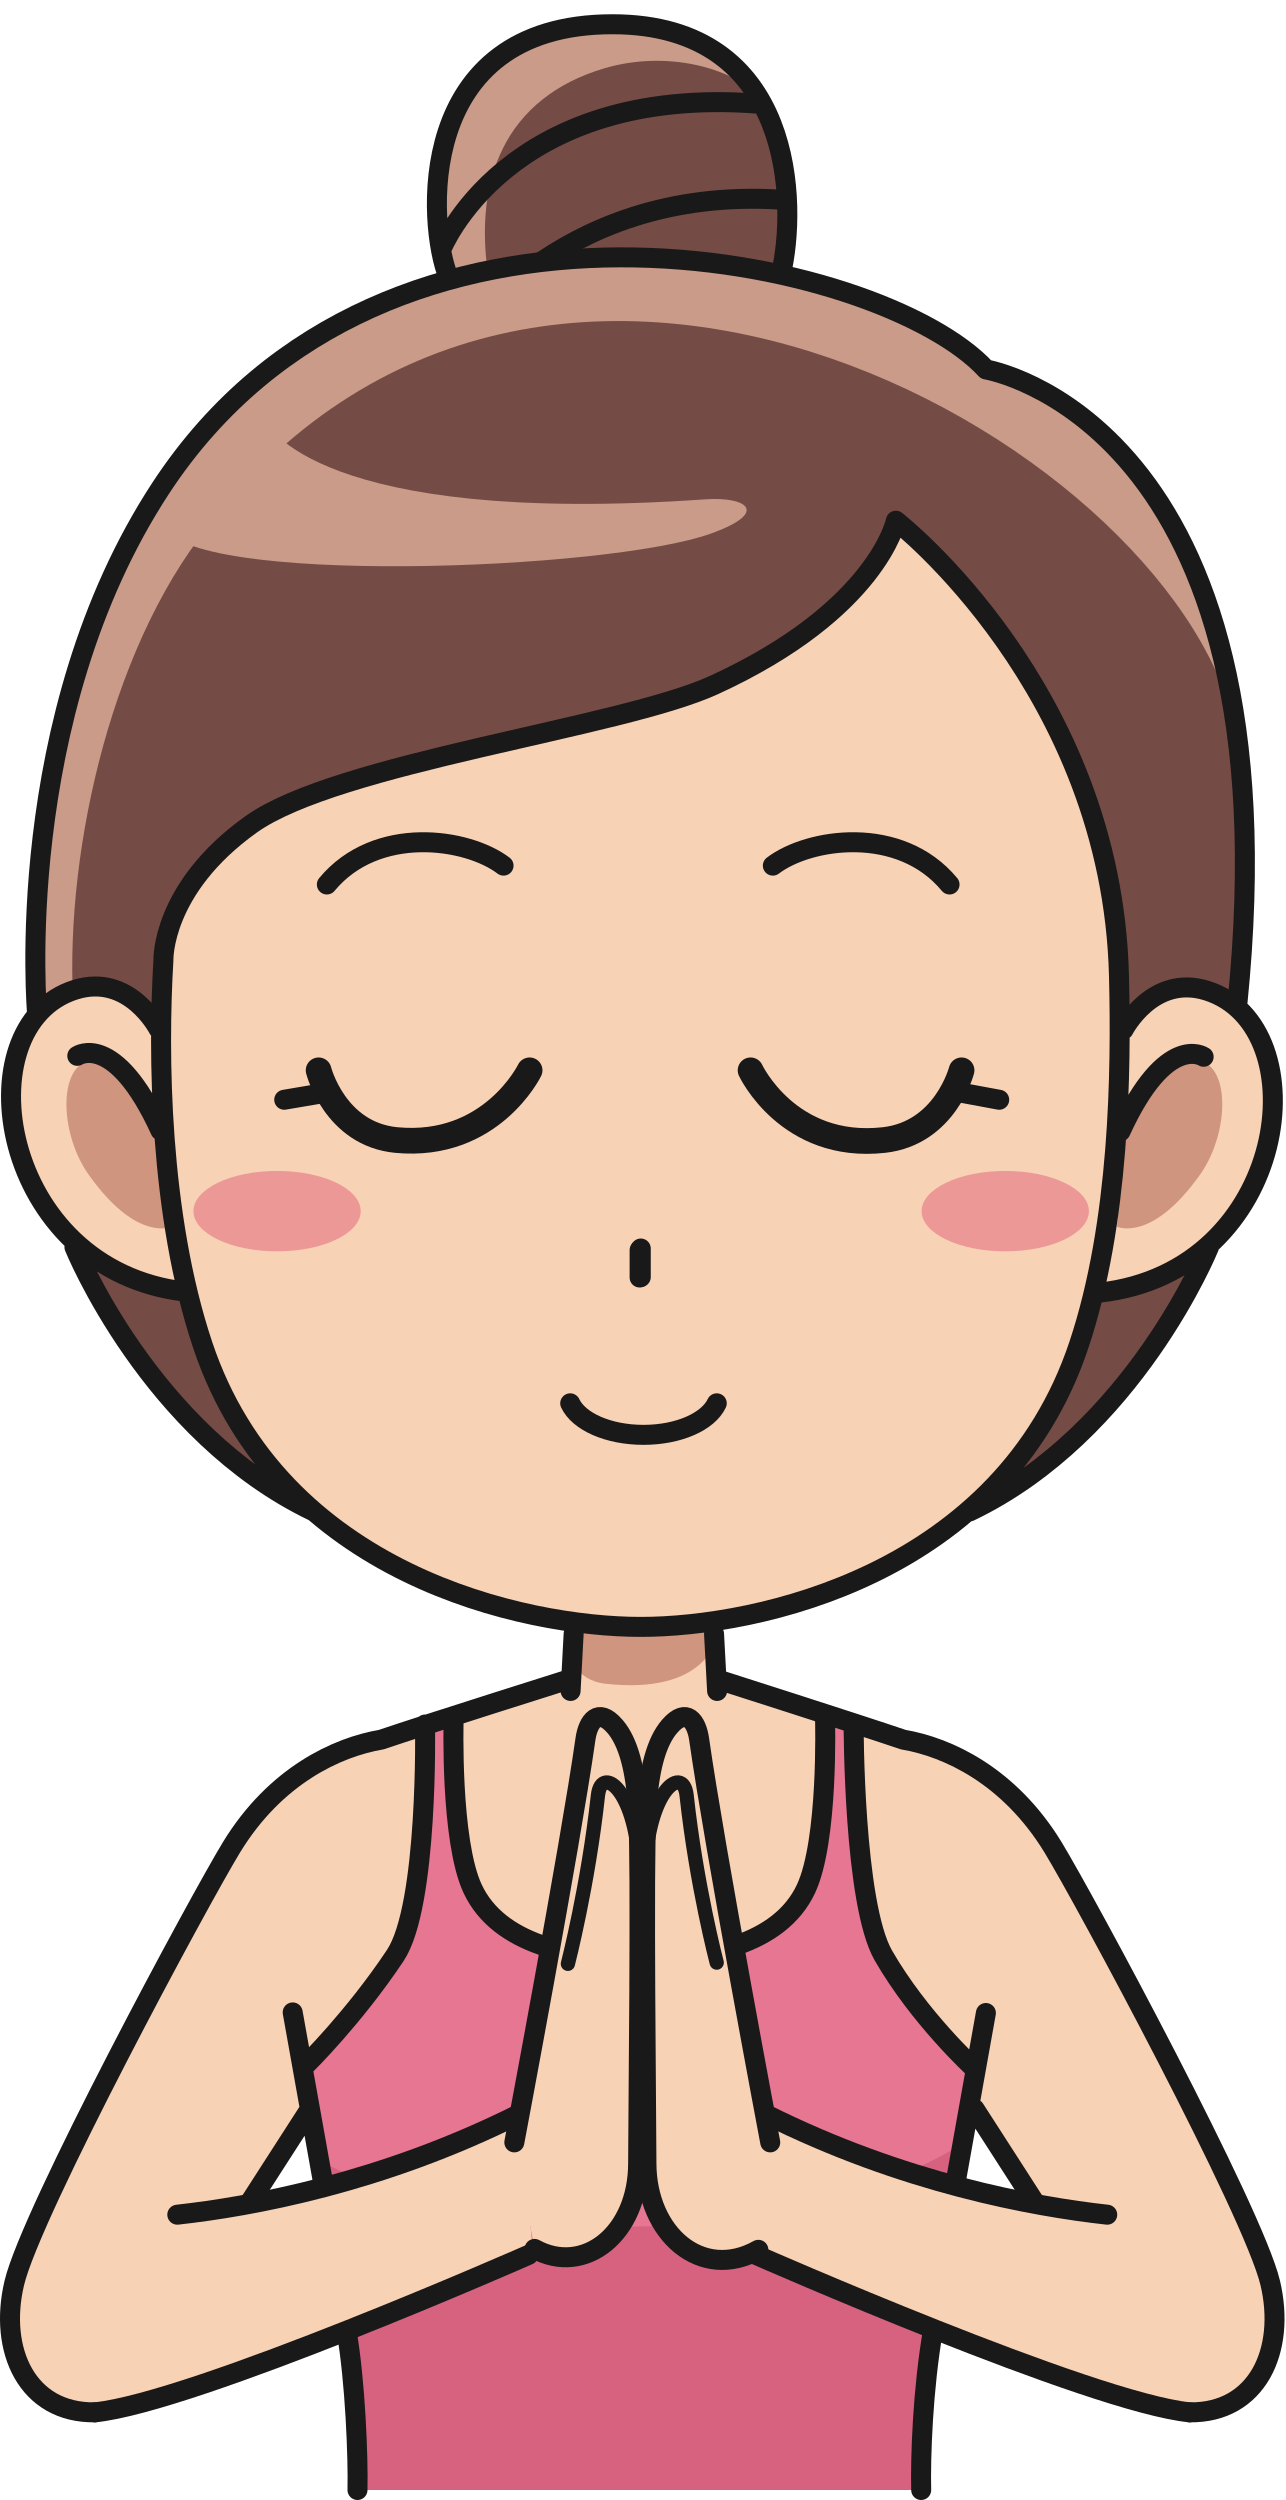
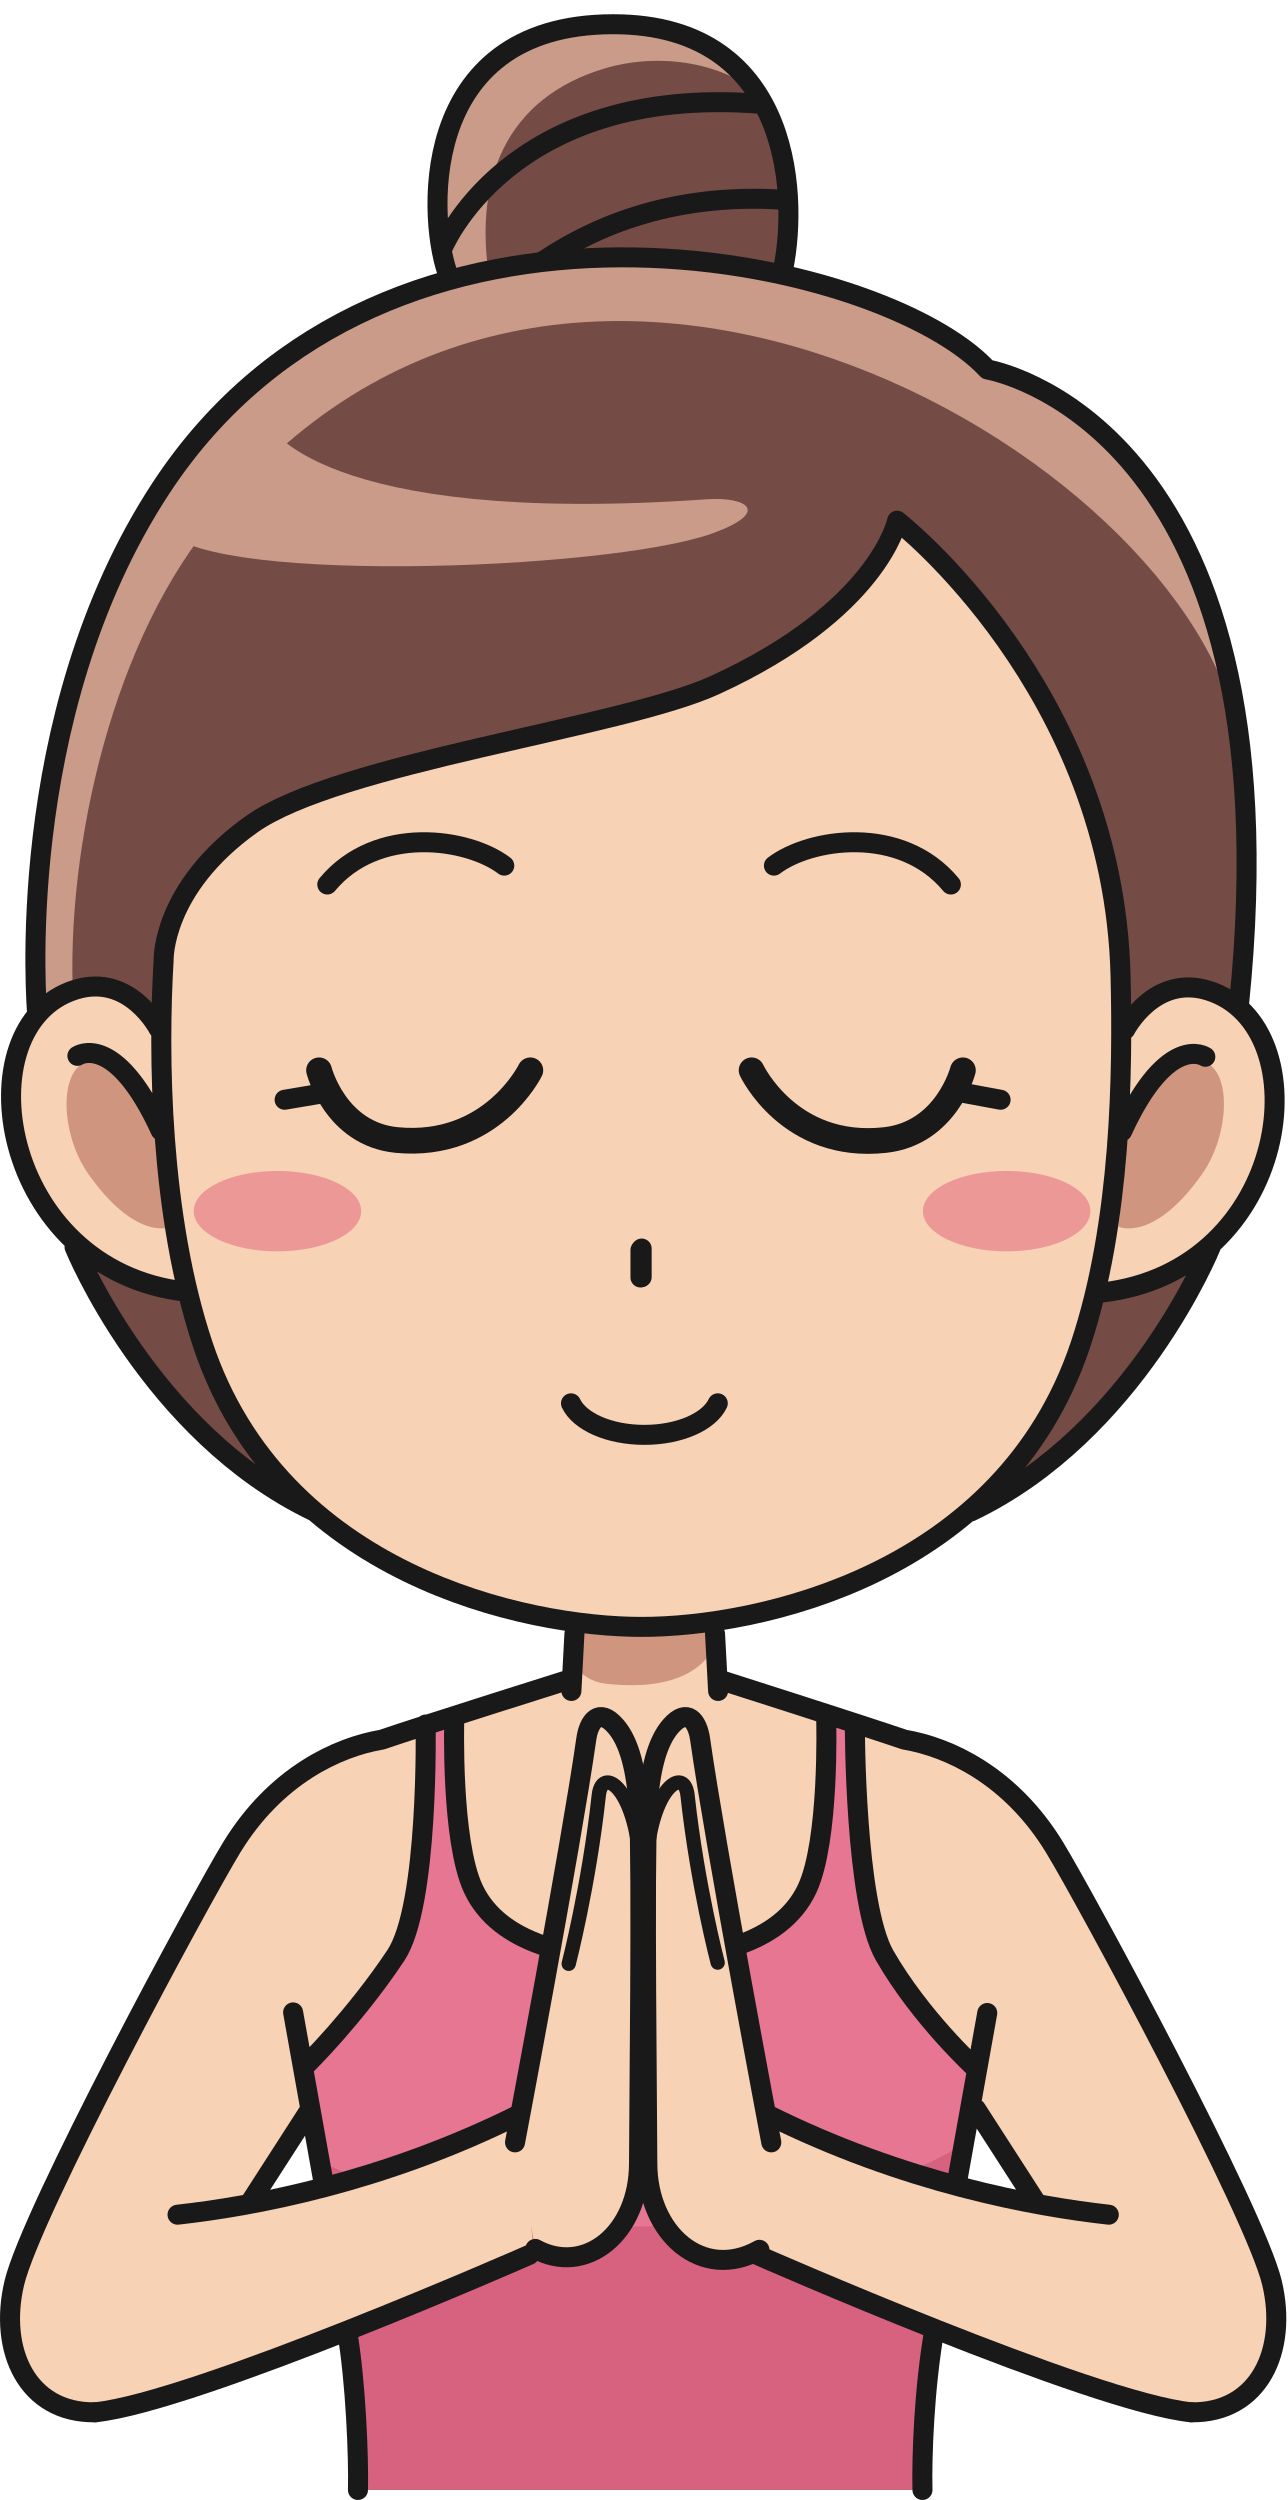
- <svg xmlns="http://www.w3.org/2000/svg" version="1.1" x="0" y="0" width="360" height="700" viewBox="0, 0, 360, 700">
-   <g id="Layer_1">
-     <path d="M218.624,76.888 C223.28,57.544 222.724,6.788 171.484,6.788 C115.46,6.788 119.796,63.48 125.512,77.436" fill="#744C45" />
-     <path d="M168.98,19.2 C186.936,13.804 205.24,19.264 212.124,26.808 C205.028,15.368 192.536,6.788 171.484,6.788 C123.068,6.788 119.412,53.664 124.436,76.596 C124.38,76.828 137.648,81.86 137.648,82.532 C130.98,49.868 142.196,27.24 168.98,19.2" fill="#C99B88" />
-     <g>
-       <path d="M218.624,76.888 C223.28,57.544 222.724,6.788 171.484,6.788 C115.46,6.788 119.796,63.48 125.512,77.436 M123.528,69.936 C123.528,69.936 141.768,23.568 212.428,29.048 M127.172,97.272 C127.172,97.272 154.984,51.812 218.768,55.916" fill-opacity="0" stroke="#1A1919" stroke-width="5.6" stroke-linecap="round" stroke-linejoin="round" />
-       <path d="M201.584,470.076 C201.584,470.076 246.46,486.036 258.128,488.28 C269.8,490.528 285.696,498.772 296.504,517.2 C305.004,531.7 352.344,625.032 356.344,641.532 C360.344,658.032 351.844,673.7 332.344,675.2 L294.004,620.7 L271.512,590.508 C271.512,590.508 265.296,613.544 262.076,638.976 C258.84,664.572 258.608,692.572 257.86,697.2 L100.168,697.2 C100.168,684.888 100.372,633.028 88.312,599.072 L85.012,593.2 L67.344,620.7 L31.012,675.868 C10.012,674.868 -0.656,656.368 3.344,639.868 C7.344,623.368 56.344,531.7 64.844,517.2 C75.648,498.772 91.548,490.528 103.22,488.28 C114.888,486.036 159.764,470.076 159.764,470.076 L160.196,460.136 L199.12,459.172 L201.584,470.076" fill="#F8D2B5" />
-       <path d="M275.428,102.12 C247.756,72.452 114.256,44.272 49.344,130.532 C3.096,191.992 9.536,281.164 9.536,281.164 L23.344,350.796 C23.344,350.796 31.844,396.7 102.844,432.2 L262.844,429.7 C262.844,429.7 325.344,396.2 337.064,353.844 L337.572,353.584 L346.744,278.708 C367.092,125.452 275.428,102.12 275.428,102.12" fill="#744C45" />
-     </g>
-     <path d="M160.716,440.024 L200.032,440.024 L200.36,459.148 C200.36,459.148 197.456,474.472 169.676,471.468 C160.428,470.468 159.464,462.648 159.464,462.648 L160.716,440.024" fill="#CF957E" />
-     <g>
-       <path d="M55.676,150.796 C152.344,20.796 333.68,127.46 346.344,206.796 C335.012,116.796 275.76,102.452 275.76,102.452 C249.76,78.12 116.576,33.2 47.676,133.532 C4.14,196.94 9.536,281.164 9.536,281.164 C9.536,281.164 21.348,287.212 21.012,287.46 C17.012,247.46 28.28,187.648 55.676,150.796" fill="#C99B88" />
-       <path d="M44.348,288.04 C44.348,288.04 36.272,272.364 21.072,277.112 C-10.628,287.02 -0.464,355.732 51.92,361.664" fill="#F8D2B5" />
-       <path d="M314.616,288.304 C314.616,288.304 322.692,272.624 337.892,277.376 C369.592,287.28 361.172,356 307.968,361.928" fill="#F8D2B5" />
-     </g>
-     <path d="M313.316,273.24 C313.964,299.808 313.576,342.188 302.084,376.592 C280.584,440.944 211.984,455.532 179.416,455.532 C146.848,455.532 78.248,440.944 56.748,376.592 C44.6,340.232 44.184,294.928 45.756,268.86 C45.756,268.86 45.1,248.796 70.344,230.796 C94.568,213.524 173.732,203.82 199.932,191.796 C245.696,170.796 250.844,145.796 250.844,145.796 C250.844,145.796 311.344,192.796 313.316,273.24" fill="#F8D2B5" />
-     <path d="M100.996,339.12 C100.996,345.336 90.512,350.38 77.58,350.38 C64.648,350.38 54.16,345.336 54.16,339.12 C54.16,332.9 64.648,327.86 77.58,327.86 C90.512,327.86 100.996,332.9 100.996,339.12" fill="#EC9896" />
-     <path d="M304.896,339.12 C304.896,345.336 294.408,350.38 281.476,350.38 C268.536,350.38 258.052,345.336 258.052,339.12 C258.052,332.9 268.536,327.86 281.476,327.86 C294.408,327.86 304.896,332.9 304.896,339.12" fill="#EC9896" />
-     <path d="M48.084,343.46 L45.748,316.46 C45.748,316.46 39.176,299.72 29.084,297.128 C16.084,293.796 15.82,316.164 24.748,328.796 C38.412,348.128 48.084,343.46 48.084,343.46" fill="#CF957E" />
-     <path d="M312.748,343.46 L315.084,316.46 C315.084,316.46 321.656,299.72 331.748,297.128 C344.748,293.796 345.012,316.164 336.084,328.796 C322.42,348.128 312.748,343.46 312.748,343.46" fill="#CF957E" />
-     <path d="M100.168,697.2 C100.168,697.2 98.828,657.164 97.116,639.788 C95.4,622.412 86.78,589.7 86.78,589.7 L85.844,577.948 C85.844,577.948 101.676,561.868 110.676,547.532 C119.628,533.28 119.012,482.868 119.012,482.868 L127.012,481.532 C127.012,481.532 126.024,515.364 132.344,528.868 C139.676,544.532 160.344,548.532 179.012,548.532 C197.68,548.532 218.344,544.532 225.68,528.868 C232,515.364 231.016,481.532 231.016,481.532 L239.016,482.868 C239.016,482.868 238.4,533.28 247.344,547.532 C256.344,561.868 272.532,583.3 272.532,583.3 C272.532,583.3 263.956,620.224 262.076,638.976 C260.196,657.728 257.86,697.2 257.86,697.2 L100.168,697.2" fill="#E67692" />
-     <path d="M239.004,485.024 C239.004,483.644 239.016,482.868 239.016,482.868 L231.016,481.532 C231.016,481.532 231.028,481.972 231.04,482.644 C233.756,483.384 236.404,484.184 239.004,485.024" fill="#D66280" />
-     <path d="M175.092,623.452 C142.884,623.452 113.436,616.768 90.724,605.728 C93.24,616.504 96.184,630.384 97.116,639.788 C98.828,657.164 100.168,697.2 100.168,697.2 L257.86,697.2 C257.86,697.2 260.196,657.728 262.076,638.976 C263.108,628.672 266.16,612.904 268.7,600.768 C245.052,614.744 211.868,623.452 175.092,623.452" fill="#D66280" />
-     <path d="M45.692,146.984 C51.436,164.08 170.192,159.936 199.32,149.312 C215.576,143.384 209.02,139.008 197.504,139.812 C88.52,147.436 74.872,118.544 74.872,118.544 L45.692,146.984" fill="#C99B88" />
-     <path d="M44.348,288.04 C44.348,288.04 36.272,272.364 21.072,277.112 C-10.628,287.02 -0.464,355.732 51.92,361.664 M21.64,295.64 C21.64,295.64 32.092,288.516 44.916,316.54 M313.316,273.24 C313.964,299.808 313.576,342.188 302.084,376.592 C280.584,440.944 211.984,455.532 179.416,455.532 C146.848,455.532 78.248,440.944 56.748,376.592 C44.6,340.232 44.184,294.928 45.756,268.86 C45.756,268.86 45.1,248.796 70.344,230.796 C94.568,213.524 173.732,203.82 199.932,191.796 C245.696,170.796 250.844,145.796 250.844,145.796 C250.844,145.796 311.344,192.796 313.316,273.24 z M314.616,288.304 C314.616,288.304 322.692,272.624 337.892,277.376 C369.592,287.28 361.172,356 307.968,361.928 M337.02,295.9 C337.02,295.9 326.576,288.776 313.748,316.804 M179.416,357.584 L179.416,349.584 M10.412,284.204 C10.412,284.204 2.884,200.832 45.1,136.532 C108.344,40.2 247.092,71.952 276.092,103.452 C276.092,103.452 363.092,117.788 346.46,281.04 M159.764,473.468 L160.616,457.492 M200.788,473.468 L199.932,457.492 M20.844,349.2 C20.844,349.2 41.844,401.2 87.844,423.2 M338.512,349.2 C338.512,349.2 317.512,401.2 271.512,423.2 M86.78,590.508 L67.344,620.7 M81.952,563.476 L91.144,614.904 M26.576,675.452 C7.596,675.716 -0.456,658.04 4,639.248 C8.7,619.404 56.084,531.544 64.844,517.2 C77.064,497.2 94.344,489.2 106.756,487.096 C119.352,482.812 159.764,470.076 159.764,470.076 M272.888,590.508 L292.324,620.7 M333.092,675.452 C352.072,675.716 360.124,658.04 355.672,639.248 C350.968,619.404 303.584,531.544 294.824,517.2 C282.604,497.2 265.324,489.2 252.912,487.096 C240.316,482.812 201.596,470.448 201.596,470.448 M119.012,482.868 C119.012,482.868 119.996,533.524 110.676,547.532 C99.096,564.948 85.596,578.2 85.596,578.2 M239.016,482.868 C239.016,482.868 238.968,532.94 247.344,547.532 C257.344,564.948 272.596,578.948 272.596,578.948 M231.016,481.532 C231.016,481.532 232,515.364 225.68,528.868 C218.344,544.532 197.68,548.532 179.012,548.532 C160.344,548.532 139.676,544.532 132.344,528.868 C126.024,515.364 127.012,481.532 127.012,481.532 M97.012,652.532 C99.488,666.784 100.308,688.2 100.096,697.2 M276.048,563.64 L266.884,614.904 M261.344,651.868 C258.344,668.868 257.72,688.2 257.932,697.2" fill-opacity="0" stroke="#1A1919" stroke-width="5.6" stroke-linecap="round" stroke-linejoin="round" />
-     <path d="M28.096,675.448 C47.096,677.948 149.344,631.2 149.344,631.2 L145.344,591.868 C88.012,623.204 38.096,620.7 38.096,620.7 C38.096,620.7 19.096,651.948 28.096,675.448" fill="#F8D2B5" />
-     <path d="M49.644,620.112 C70.16,617.852 106.852,611.24 145.372,591.92 M147.984,631.372 C147.984,631.372 54.184,672.688 26.576,675.452" fill-opacity="0" stroke="#1A1919" stroke-width="5.6" stroke-linecap="round" stroke-linejoin="round" />
-     <path d="M331.572,675.448 C312.572,677.948 210.324,631.2 210.324,631.2 L214.324,591.868 C271.656,623.204 321.572,620.7 321.572,620.7 C321.572,620.7 340.572,651.948 331.572,675.448" fill="#F8D2B5" />
-     <path d="M310.024,620.112 C289.508,617.852 252.816,611.24 214.296,591.92 M211.684,631.372 C211.684,631.372 305.484,672.688 333.092,675.452" fill-opacity="0" stroke="#1A1919" stroke-width="5.6" stroke-linecap="round" stroke-linejoin="round" />
-     <path d="M144.012,599.868 C144.012,599.868 159.676,516.948 163.928,486.948 C164.632,481.972 167.46,477.912 172.176,483.368 C175.928,487.7 178.012,495.536 178.676,506.868 C179.56,521.844 178.676,594.368 178.676,605.7 C178.676,625.368 163.676,637.368 149.676,629.7" fill="#F8D2B5" />
-     <path d="M144.012,599.868 C144.012,599.868 159.676,516.948 163.928,486.948 C164.632,481.972 167.46,477.912 172.176,483.368 C175.928,487.7 178.012,495.536 178.676,506.868 C179.56,521.844 178.676,594.368 178.676,605.7 C178.676,625.368 163.676,637.368 149.676,629.7" fill-opacity="0" stroke="#1A1919" stroke-width="5.6" stroke-linecap="round" stroke-linejoin="round" />
-     <path d="M159.012,549.868 C159.012,549.868 164.676,527.948 167.428,502.7 C168.44,493.412 179.552,502.116 179.052,527.868" fill-opacity="0" stroke="#1A1919" stroke-width="4" stroke-linecap="round" stroke-linejoin="round" />
-     <path d="M215.664,599.868 C215.664,599.868 200,516.948 195.752,486.948 C195.048,481.972 192.22,477.912 187.5,483.368 C183.752,487.7 181.668,495.536 181,506.868 C180.124,521.844 181,594.368 181,605.7 C181,625.368 196.344,638.948 212.344,629.948" fill="#F8D2B5" />
-     <path d="M215.664,599.868 C215.664,599.868 200,516.948 195.752,486.948 C195.048,481.972 192.22,477.912 187.5,483.368 C183.752,487.7 181.668,495.536 181,506.868 C180.124,521.844 181,594.368 181,605.7 C181,625.368 196.344,638.948 212.344,629.948" fill-opacity="0" stroke="#1A1919" stroke-width="5.6" stroke-linecap="round" stroke-linejoin="round" />
-     <path d="M200.676,549.532 C200.676,549.532 195,527.948 192.252,502.7 C191.24,493.412 180.128,502.116 180.628,527.868" fill-opacity="0" stroke="#1A1919" stroke-width="4" stroke-linecap="round" stroke-linejoin="round" />
-     <path d="M140.992,242.376 C130.904,234.692 105.448,230.848 91.52,247.66 M216.396,242.376 C226.484,234.692 251.94,230.848 265.872,247.66 M179.092,357.7 L179.092,350.016 M200.692,392.928 C198.32,398.004 190.084,401.76 180.176,401.76 C170.28,401.76 162.028,398.004 159.66,392.928" fill-opacity="0" stroke="#1A1919" stroke-width="5.6" stroke-linecap="round" stroke-linejoin="round" />
-     <path d="M89.212,299.692 C89.212,299.692 93.74,317.572 110.984,319.212 C137.552,321.728 148.288,299.692 148.288,299.692" fill-opacity="0" stroke="#1A1919" stroke-width="7.2" stroke-linecap="round" stroke-linejoin="round" />
-     <path d="M79.584,307.932 L91.052,305.984" fill-opacity="0" stroke="#1A1919" stroke-width="5.6" stroke-linecap="round" stroke-linejoin="round" />
-     <path d="M269.236,299.692 C269.236,299.692 264.676,317.304 247.476,319.212 C220.684,322.184 210.16,299.692 210.16,299.692" fill-opacity="0" stroke="#1A1919" stroke-width="7.2" stroke-linecap="round" stroke-linejoin="round" />
-     <path d="M279.776,307.932 L267.396,305.636" fill-opacity="0" stroke="#1A1919" stroke-width="5.6" stroke-linecap="round" stroke-linejoin="round" />
+ <svg xmlns="http://www.w3.org/2000/svg" width="103pt" height="200pt" viewBox="0 0 103 200" version="1.1">
+   <g id="surface1">
+     <path style=" stroke:none;fill-rule:nonzero;fill:rgb(45.49%,29.804%,27.059%);fill-opacity:1;" d="M 62.551 21.969 C 63.883 16.441 63.723 1.938 49.062 1.938 C 33.035 1.938 34.273 18.137 35.91 22.125 " />
+     <path style=" stroke:none;fill-rule:nonzero;fill:rgb(78.824%,60.784%,53.333%);fill-opacity:1;" d="M 48.348 5.484 C 53.484 3.945 58.723 5.504 60.691 7.66 C 58.66 4.391 55.086 1.938 49.062 1.938 C 35.211 1.938 34.164 15.332 35.602 21.883 C 35.586 21.949 39.383 23.387 39.383 23.582 C 37.477 14.246 40.684 7.781 48.348 5.484 " />
+     <path style="fill:none;stroke-width:5.6;stroke-linecap:round;stroke-linejoin:round;stroke:rgb(10.196%,9.804%,9.804%);stroke-opacity:1;stroke-miterlimit:4;" d="M 218.624 76.891 C 223.28 57.545 222.72 6.781 171.481 6.781 C 115.463 6.781 119.791 63.479 125.511 77.438 M 123.532 69.932 C 123.532 69.932 141.772 23.57 212.426 29.053 M 127.177 97.275 C 127.177 97.275 154.988 51.816 218.774 55.918 " transform="matrix(0.286111,0,0,0.285714,0,0)" />
+     <path style=" stroke:none;fill-rule:nonzero;fill:rgb(97.255%,82.353%,70.98%);fill-opacity:1;" d="M 57.676 134.309 C 57.676 134.309 70.516 138.867 73.852 139.508 C 77.191 140.152 81.742 142.508 84.832 147.77 C 87.266 151.914 100.809 178.582 101.953 183.293 C 103.098 188.008 100.668 192.484 95.086 192.914 L 84.117 177.344 L 77.684 168.715 C 77.684 168.715 75.902 175.297 74.984 182.566 C 74.059 189.879 73.992 197.879 73.777 199.199 L 28.66 199.199 C 28.66 195.684 28.719 180.863 25.266 171.164 L 24.324 169.484 L 19.27 177.344 L 8.871 193.105 C 2.863 192.82 -0.188 187.535 0.957 182.82 C 2.102 178.105 16.121 151.914 18.551 147.77 C 21.645 142.508 26.191 140.152 29.531 139.508 C 32.871 138.867 45.711 134.309 45.711 134.309 L 45.832 131.469 L 56.969 131.191 L 57.676 134.309 " />
+     <path style=" stroke:none;fill-rule:nonzero;fill:rgb(45.49%,29.804%,27.059%);fill-opacity:1;" d="M 78.805 29.176 C 70.887 20.699 32.691 12.648 14.117 37.293 C 0.887 54.855 2.727 80.332 2.727 80.332 L 6.68 100.227 C 6.68 100.227 9.109 113.344 29.426 123.484 L 75.203 122.77 C 75.203 122.77 93.086 113.199 96.438 101.098 L 96.582 101.023 L 99.207 79.629 C 105.027 35.844 78.805 29.176 78.805 29.176 " />
+     <path style=" stroke:none;fill-rule:nonzero;fill:rgb(81.176%,58.431%,49.412%);fill-opacity:1;" d="M 45.984 125.723 L 57.23 125.723 L 57.324 131.184 C 57.324 131.184 56.496 135.562 48.547 134.707 C 45.898 134.418 45.625 132.184 45.625 132.184 L 45.984 125.723 " />
+     <path style=" stroke:none;fill-rule:nonzero;fill:rgb(78.824%,60.784%,53.333%);fill-opacity:1;" d="M 15.93 43.086 C 43.586 5.941 95.469 36.418 99.094 59.086 C 95.852 33.371 78.898 29.273 78.898 29.273 C 71.461 22.32 33.355 9.484 13.641 38.152 C 1.184 56.27 2.727 80.332 2.727 80.332 C 2.727 80.332 6.109 82.062 6.012 82.133 C 4.867 70.703 8.09 53.613 15.93 43.086 " />
+     <path style=" stroke:none;fill-rule:nonzero;fill:rgb(97.255%,82.353%,70.98%);fill-opacity:1;" d="M 12.688 82.297 C 12.688 82.297 10.379 77.816 6.027 79.176 C -3.039 82.004 -0.133 101.637 14.855 103.332 " />
+     <path style=" stroke:none;fill-rule:nonzero;fill:rgb(97.255%,82.353%,70.98%);fill-opacity:1;" d="M 90.016 82.371 C 90.016 82.371 92.324 77.891 96.676 79.25 C 105.746 82.078 103.336 101.715 88.113 103.406 " />
+     <path style=" stroke:none;fill-rule:nonzero;fill:rgb(97.255%,82.353%,70.98%);fill-opacity:1;" d="M 89.645 78.07 C 89.828 85.66 89.719 97.77 86.43 107.598 C 80.277 125.984 60.652 130.152 51.332 130.152 C 42.016 130.152 22.387 125.984 16.234 107.598 C 12.762 97.211 12.641 84.266 13.09 76.816 C 13.09 76.816 12.902 71.086 20.125 65.941 C 27.059 61.008 49.707 58.234 57.203 54.801 C 70.297 48.801 71.77 41.656 71.77 41.656 C 71.77 41.656 89.078 55.086 89.645 78.07 " />
+     <path style=" stroke:none;fill-rule:nonzero;fill:rgb(92.549%,59.608%,58.824%);fill-opacity:1;" d="M 28.895 96.891 C 28.895 98.668 25.898 100.109 22.195 100.109 C 18.496 100.109 15.496 98.668 15.496 96.891 C 15.496 95.113 18.496 93.676 22.195 93.676 C 25.898 93.676 28.895 95.113 28.895 96.891 " />
+     <path style=" stroke:none;fill-rule:nonzero;fill:rgb(92.549%,59.608%,58.824%);fill-opacity:1;" d="M 87.234 96.891 C 87.234 98.668 84.234 100.109 80.535 100.109 C 76.832 100.109 73.832 98.668 73.832 96.891 C 73.832 95.113 76.832 93.676 80.535 93.676 C 84.234 93.676 87.234 95.113 87.234 96.891 " />
+     <path style=" stroke:none;fill-rule:nonzero;fill:rgb(81.176%,58.431%,49.412%);fill-opacity:1;" d="M 13.758 98.133 L 13.09 90.418 C 13.09 90.418 11.207 85.633 8.32 84.895 C 4.602 83.941 4.527 90.332 7.082 93.941 C 10.988 99.465 13.758 98.133 13.758 98.133 " />
+     <path style=" stroke:none;fill-rule:nonzero;fill:rgb(81.176%,58.431%,49.412%);fill-opacity:1;" d="M 89.48 98.133 L 90.148 90.418 C 90.148 90.418 92.031 85.633 94.918 84.895 C 98.637 83.941 98.711 90.332 96.156 93.941 C 92.246 99.465 89.48 98.133 89.48 98.133 " />
+     <path style=" stroke:none;fill-rule:nonzero;fill:rgb(90.196%,46.275%,57.255%);fill-opacity:1;" d="M 28.66 199.199 C 28.66 199.199 28.277 187.762 27.785 182.797 C 27.297 177.832 24.828 168.484 24.828 168.484 L 24.562 165.129 C 24.562 165.129 29.09 160.535 31.664 156.438 C 34.227 152.367 34.051 137.961 34.051 137.961 L 36.34 137.582 C 36.34 137.582 36.059 147.246 37.863 151.105 C 39.961 155.582 45.875 156.723 51.219 156.723 C 56.559 156.723 62.469 155.582 64.57 151.105 C 66.379 147.246 66.098 137.582 66.098 137.582 L 68.387 137.961 C 68.387 137.961 68.207 152.367 70.77 156.438 C 73.344 160.535 77.973 166.656 77.973 166.656 C 77.973 166.656 75.52 177.207 74.984 182.566 C 74.445 187.922 73.777 199.199 73.777 199.199 L 28.66 199.199 " />
+     <path style=" stroke:none;fill-rule:nonzero;fill:rgb(83.922%,38.431%,50.196%);fill-opacity:1;" d="M 68.383 138.578 C 68.383 138.184 68.387 137.961 68.387 137.961 L 66.098 137.582 C 66.098 137.582 66.102 137.707 66.102 137.898 C 66.879 138.109 67.637 138.34 68.383 138.578 " />
+     <path style=" stroke:none;fill-rule:nonzero;fill:rgb(83.922%,38.431%,50.196%);fill-opacity:1;" d="M 50.098 178.129 C 40.879 178.129 32.457 176.219 25.957 173.066 C 26.676 176.145 27.52 180.109 27.785 182.797 C 28.277 187.762 28.66 199.199 28.66 199.199 L 73.777 199.199 C 73.777 199.199 74.445 187.922 74.984 182.566 C 75.277 179.621 76.152 175.117 76.879 171.648 C 70.113 175.641 60.617 178.129 50.098 178.129 " />
+     <path style=" stroke:none;fill-rule:nonzero;fill:rgb(78.824%,60.784%,53.333%);fill-opacity:1;" d="M 13.074 41.996 C 14.715 46.879 48.695 45.695 57.027 42.66 C 61.68 40.969 59.805 39.715 56.508 39.945 C 25.328 42.125 21.422 33.871 21.422 33.871 L 13.074 41.996 " />
+     <path style="fill:none;stroke-width:5.6;stroke-linecap:round;stroke-linejoin:round;stroke:rgb(10.196%,9.804%,9.804%);stroke-opacity:1;stroke-miterlimit:4;" d="M 44.345 288.039 C 44.345 288.039 36.276 272.357 21.066 277.115 C -10.622 287.014 -0.464 355.729 51.922 361.662 M 21.64 295.641 C 21.64 295.641 32.098 288.518 44.918 316.545 M 313.321 273.246 C 313.962 299.811 313.58 342.193 302.084 376.592 C 280.581 440.945 211.989 455.533 179.413 455.533 C 146.851 455.533 78.245 440.945 56.742 376.592 C 44.604 340.238 44.181 294.93 45.751 268.857 C 45.751 268.857 45.096 248.801 70.34 230.795 C 94.574 213.527 173.733 203.82 199.933 191.803 C 245.698 170.803 250.845 145.797 250.845 145.797 C 250.845 145.797 311.341 192.801 313.321 273.246 Z M 314.618 288.299 C 314.618 288.299 322.687 272.617 337.896 277.375 C 369.598 287.273 361.174 356.002 307.969 361.922 M 337.022 295.9 C 337.022 295.9 326.578 288.777 313.744 316.805 M 179.413 357.588 L 179.413 349.59 M 10.417 284.197 C 10.417 284.197 2.881 200.826 45.096 136.527 C 108.35 40.195 247.09 71.955 276.089 103.455 C 276.089 103.455 363.086 117.783 346.456 281.039 M 159.766 473.471 L 160.613 457.488 M 200.793 473.471 L 199.933 457.488 M 20.848 349.193 C 20.848 349.193 41.846 401.201 87.843 423.199 M 338.51 349.193 C 338.51 349.193 317.512 401.201 271.515 423.199 M 86.778 590.502 L 67.35 620.703 M 81.958 563.473 L 91.147 614.906 M 26.582 675.445 C 7.591 675.719 -0.451 658.041 4 639.242 C 8.697 619.404 56.086 531.549 64.838 517.193 C 77.071 497.205 94.342 489.193 106.752 487.102 C 119.354 482.809 159.766 470.08 159.766 470.08 M 272.894 590.502 L 292.323 620.703 M 333.09 675.445 C 352.068 675.719 360.123 658.041 355.672 639.242 C 350.962 619.404 303.586 531.549 294.821 517.193 C 282.602 497.205 265.331 489.193 252.907 487.102 C 240.319 482.809 201.599 470.449 201.599 470.449 M 119.012 482.863 C 119.012 482.863 119.995 533.518 110.671 547.531 C 99.093 564.949 85.59 578.197 85.59 578.197 M 239.022 482.863 C 239.022 482.863 238.967 532.943 247.35 547.531 C 257.344 564.949 272.594 578.949 272.594 578.949 M 231.021 481.537 C 231.021 481.537 232.004 515.361 225.683 528.869 C 218.337 544.537 197.681 548.529 179.017 548.529 C 160.34 548.529 139.669 544.537 132.338 528.869 C 126.03 515.361 127.013 481.537 127.013 481.537 M 97.018 652.531 C 99.489 666.777 100.308 688.201 100.09 697.197 M 276.048 563.637 L 266.887 614.906 M 261.344 651.861 C 258.34 668.869 257.726 688.201 257.931 697.197 " transform="matrix(0.286111,0,0,0.285714,0,0)" />
+     <path style=" stroke:none;fill-rule:nonzero;fill:rgb(97.255%,82.353%,70.98%);fill-opacity:1;" d="M 8.039 192.984 C 13.477 193.699 42.73 180.344 42.73 180.344 L 41.586 169.105 C 25.18 178.059 10.898 177.344 10.898 177.344 C 10.898 177.344 5.465 186.27 8.039 192.984 " />
+     <path style="fill:none;stroke-width:5.6;stroke-linecap:round;stroke-linejoin:round;stroke:rgb(10.196%,9.804%,9.804%);stroke-opacity:1;stroke-miterlimit:4;" d="M 49.642 620.115 C 70.162 617.846 106.848 611.242 145.376 591.924 M 147.984 631.367 C 147.984 631.367 54.188 672.684 26.582 675.445 " transform="matrix(0.286111,0,0,0.285714,0,0)" />
+     <path style=" stroke:none;fill-rule:nonzero;fill:rgb(97.255%,82.353%,70.98%);fill-opacity:1;" d="M 94.867 192.984 C 89.43 193.699 60.176 180.344 60.176 180.344 L 61.32 169.105 C 77.723 178.059 92.004 177.344 92.004 177.344 C 92.004 177.344 97.441 186.27 94.867 192.984 " />
+     <path style="fill:none;stroke-width:5.6;stroke-linecap:round;stroke-linejoin:round;stroke:rgb(10.196%,9.804%,9.804%);stroke-opacity:1;stroke-miterlimit:4;" d="M 310.03 620.115 C 289.51 617.846 252.811 611.242 214.296 591.924 M 211.688 631.367 C 211.688 631.367 305.484 672.684 333.09 675.445 " transform="matrix(0.286111,0,0,0.285714,0,0)" />
+     <path style="fill-rule:nonzero;fill:rgb(97.255%,82.353%,70.98%);fill-opacity:1;stroke-width:5.6;stroke-linecap:round;stroke-linejoin:round;stroke:rgb(10.196%,9.804%,9.804%);stroke-opacity:1;stroke-miterlimit:4;" d="M 144.011 599.867 C 144.011 599.867 159.671 516.947 163.931 486.951 C 164.627 481.975 167.467 477.914 172.177 483.369 C 175.931 487.703 178.007 495.537 178.676 506.871 C 179.563 521.842 178.676 594.371 178.676 605.705 C 178.676 625.365 163.671 637.369 149.677 629.699 " transform="matrix(0.286111,0,0,0.285714,0,0)" />
+     <path style="fill:none;stroke-width:4;stroke-linecap:round;stroke-linejoin:round;stroke:rgb(10.196%,9.804%,9.804%);stroke-opacity:1;stroke-miterlimit:4;" d="M 159.015 549.869 C 159.015 549.869 164.681 527.953 167.426 502.701 C 168.436 493.418 179.549 502.113 179.058 527.871 " transform="matrix(0.286111,0,0,0.285714,0,0)" />
+     <path style="fill-rule:nonzero;fill:rgb(97.255%,82.353%,70.98%);fill-opacity:1;stroke-width:5.6;stroke-linecap:round;stroke-linejoin:round;stroke:rgb(10.196%,9.804%,9.804%);stroke-opacity:1;stroke-miterlimit:4;" d="M 215.661 599.867 C 215.661 599.867 200.002 516.947 195.755 486.951 C 195.046 481.975 192.219 477.914 187.495 483.369 C 183.755 487.703 181.666 495.537 180.997 506.871 C 180.123 521.842 180.997 594.371 180.997 605.705 C 180.997 625.365 196.343 638.941 212.344 629.945 " transform="matrix(0.286111,0,0,0.285714,0,0)" />
+     <path style="fill:none;stroke-width:4;stroke-linecap:round;stroke-linejoin:round;stroke:rgb(10.196%,9.804%,9.804%);stroke-opacity:1;stroke-miterlimit:4;" d="M 200.671 549.527 C 200.671 549.527 195.005 527.953 192.247 502.701 C 191.236 493.418 180.123 502.113 180.628 527.871 " transform="matrix(0.286111,0,0,0.285714,0,0)" />
+     <path style="fill:none;stroke-width:5.6;stroke-linecap:round;stroke-linejoin:round;stroke:rgb(10.196%,9.804%,9.804%);stroke-opacity:1;stroke-miterlimit:4;" d="M 140.994 242.375 C 130.904 234.691 105.441 230.85 91.515 247.666 M 216.399 242.375 C 226.488 234.691 251.937 230.85 265.877 247.666 M 179.085 357.697 L 179.085 350.014 M 200.698 392.93 C 198.322 398.002 190.09 401.762 180.177 401.762 C 170.279 401.762 162.033 398.002 159.657 392.93 " transform="matrix(0.286111,0,0,0.285714,0,0)" />
+     <path style="fill:none;stroke-width:7.2;stroke-linecap:round;stroke-linejoin:round;stroke:rgb(10.196%,9.804%,9.804%);stroke-opacity:1;stroke-miterlimit:4;" d="M 89.208 299.688 C 89.208 299.688 93.741 317.57 110.985 319.211 C 137.553 321.727 148.284 299.688 148.284 299.688 " transform="matrix(0.286111,0,0,0.285714,0,0)" />
+     <path style="fill:none;stroke-width:5.6;stroke-linecap:round;stroke-linejoin:round;stroke:rgb(10.196%,9.804%,9.804%);stroke-opacity:1;stroke-miterlimit:4;" d="M 79.583 307.932 L 91.051 305.99 " transform="matrix(0.286111,0,0,0.285714,0,0)" />
+     <path style="fill:none;stroke-width:7.2;stroke-linecap:round;stroke-linejoin:round;stroke:rgb(10.196%,9.804%,9.804%);stroke-opacity:1;stroke-miterlimit:4;" d="M 269.235 299.688 C 269.235 299.688 264.675 317.311 247.473 319.211 C 220.686 322.178 210.159 299.688 210.159 299.688 " transform="matrix(0.286111,0,0,0.285714,0,0)" />
+     <path style="fill:none;stroke-width:5.6;stroke-linecap:round;stroke-linejoin:round;stroke:rgb(10.196%,9.804%,9.804%);stroke-opacity:1;stroke-miterlimit:4;" d="M 279.775 307.932 L 267.392 305.635 " transform="matrix(0.286111,0,0,0.285714,0,0)" />
  </g>
</svg>
